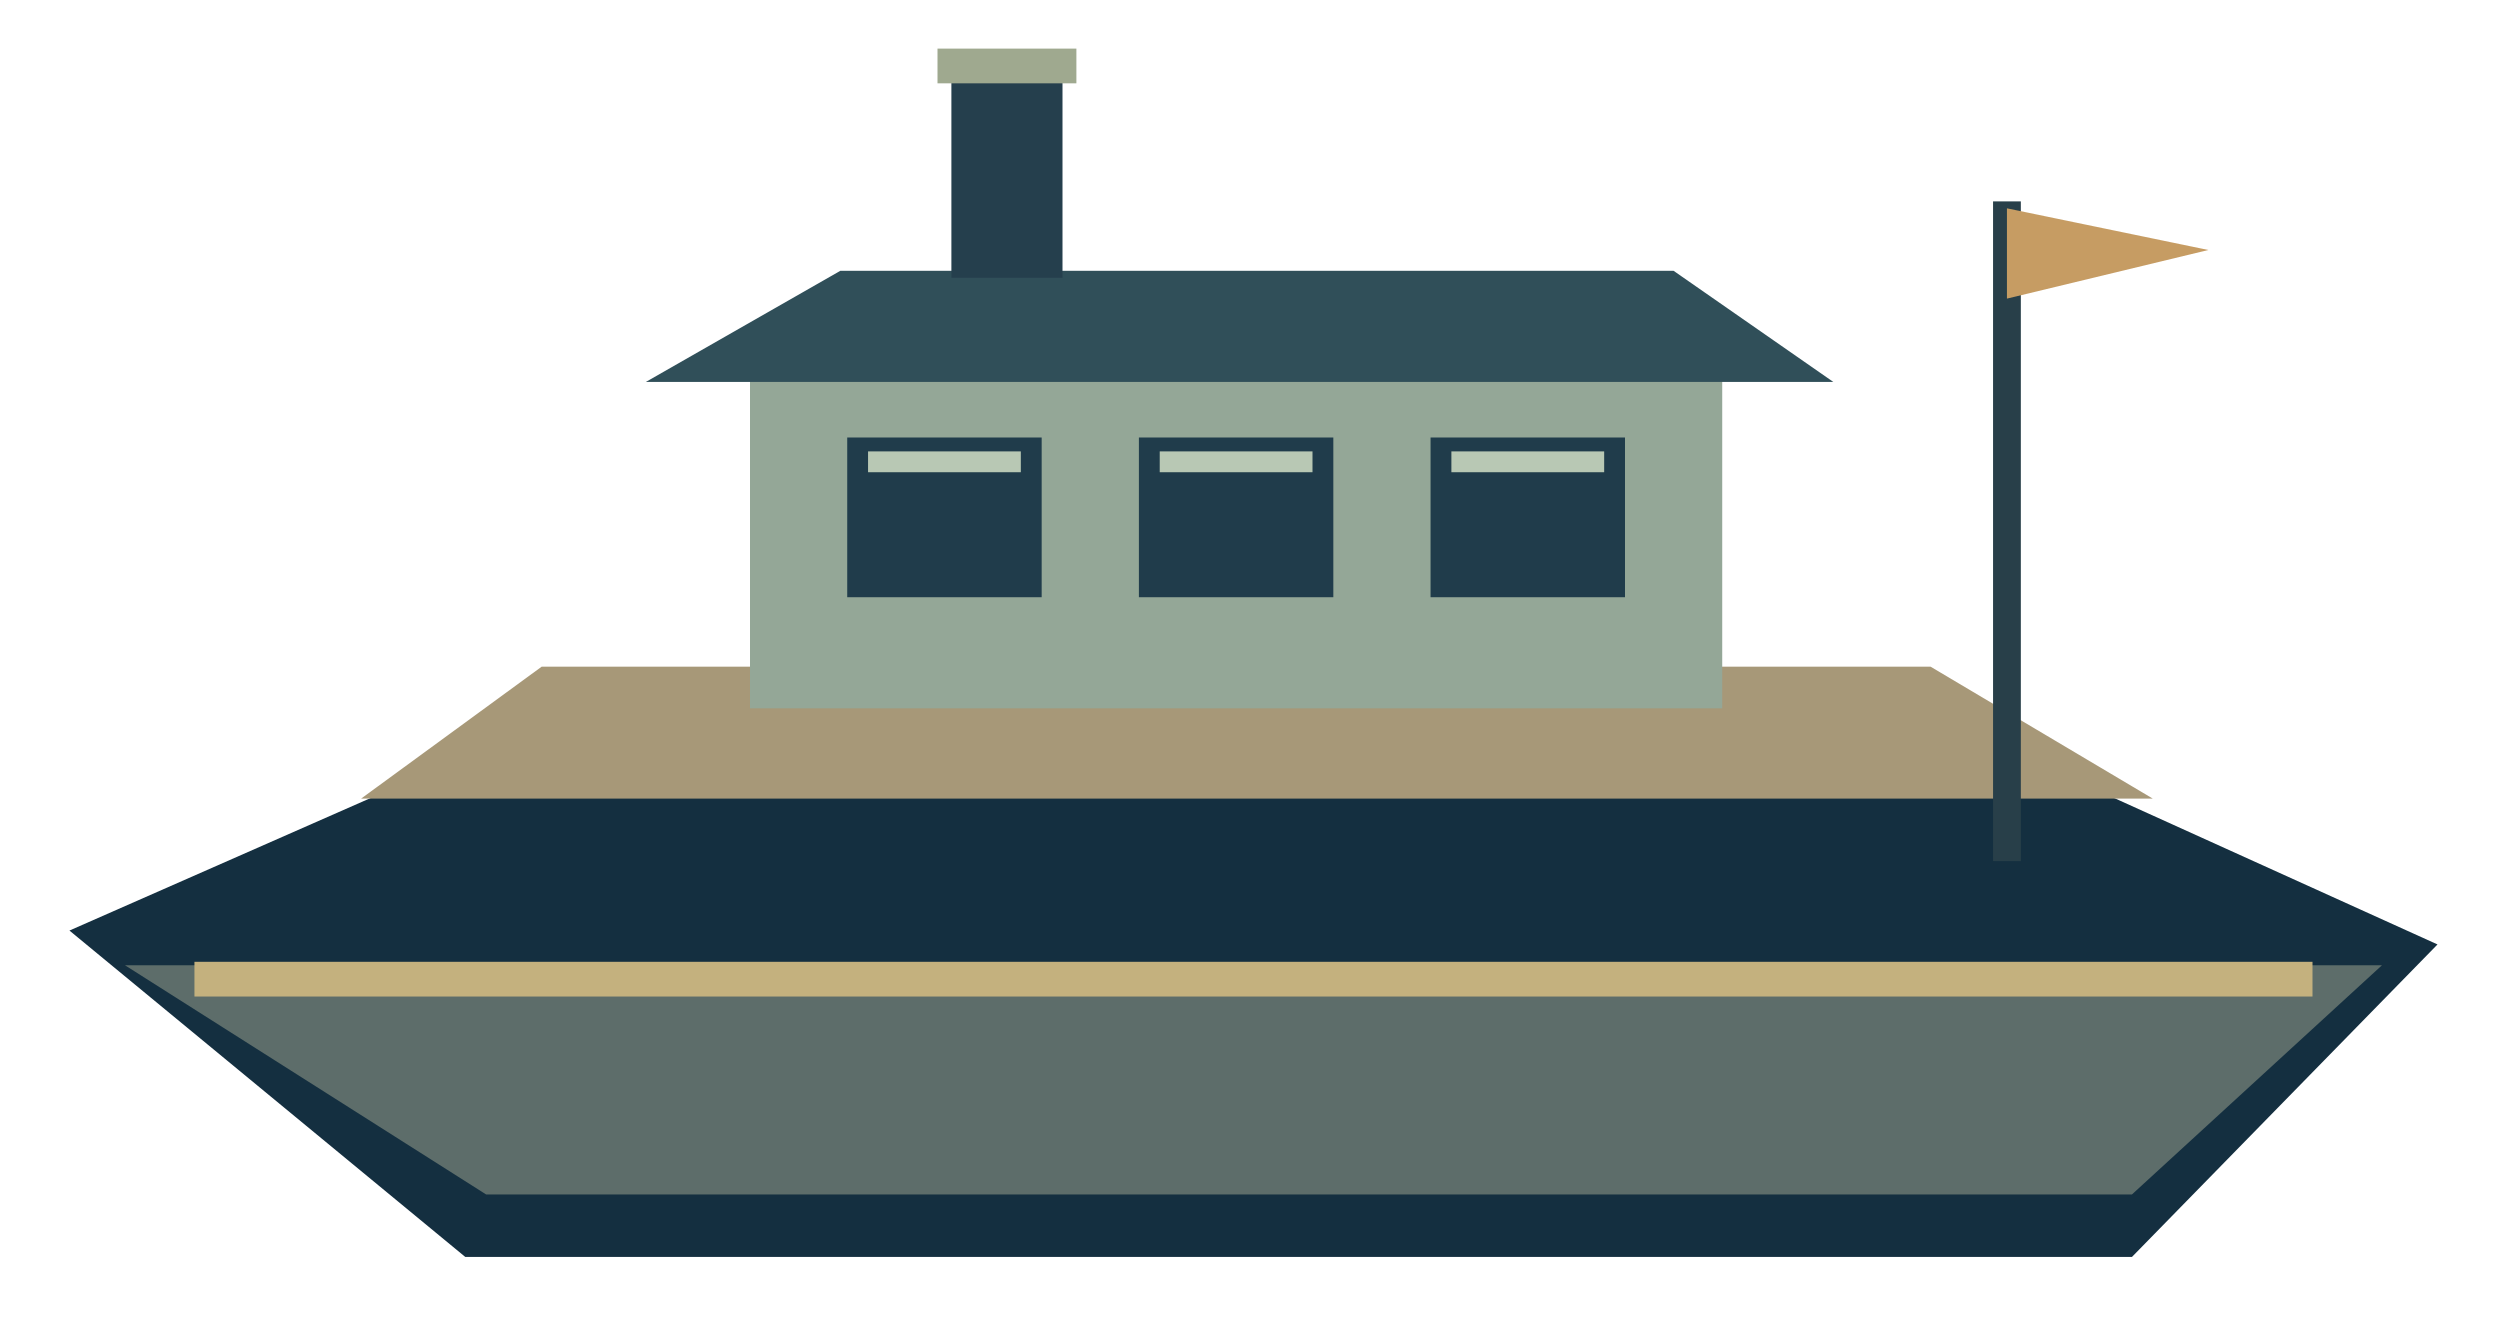
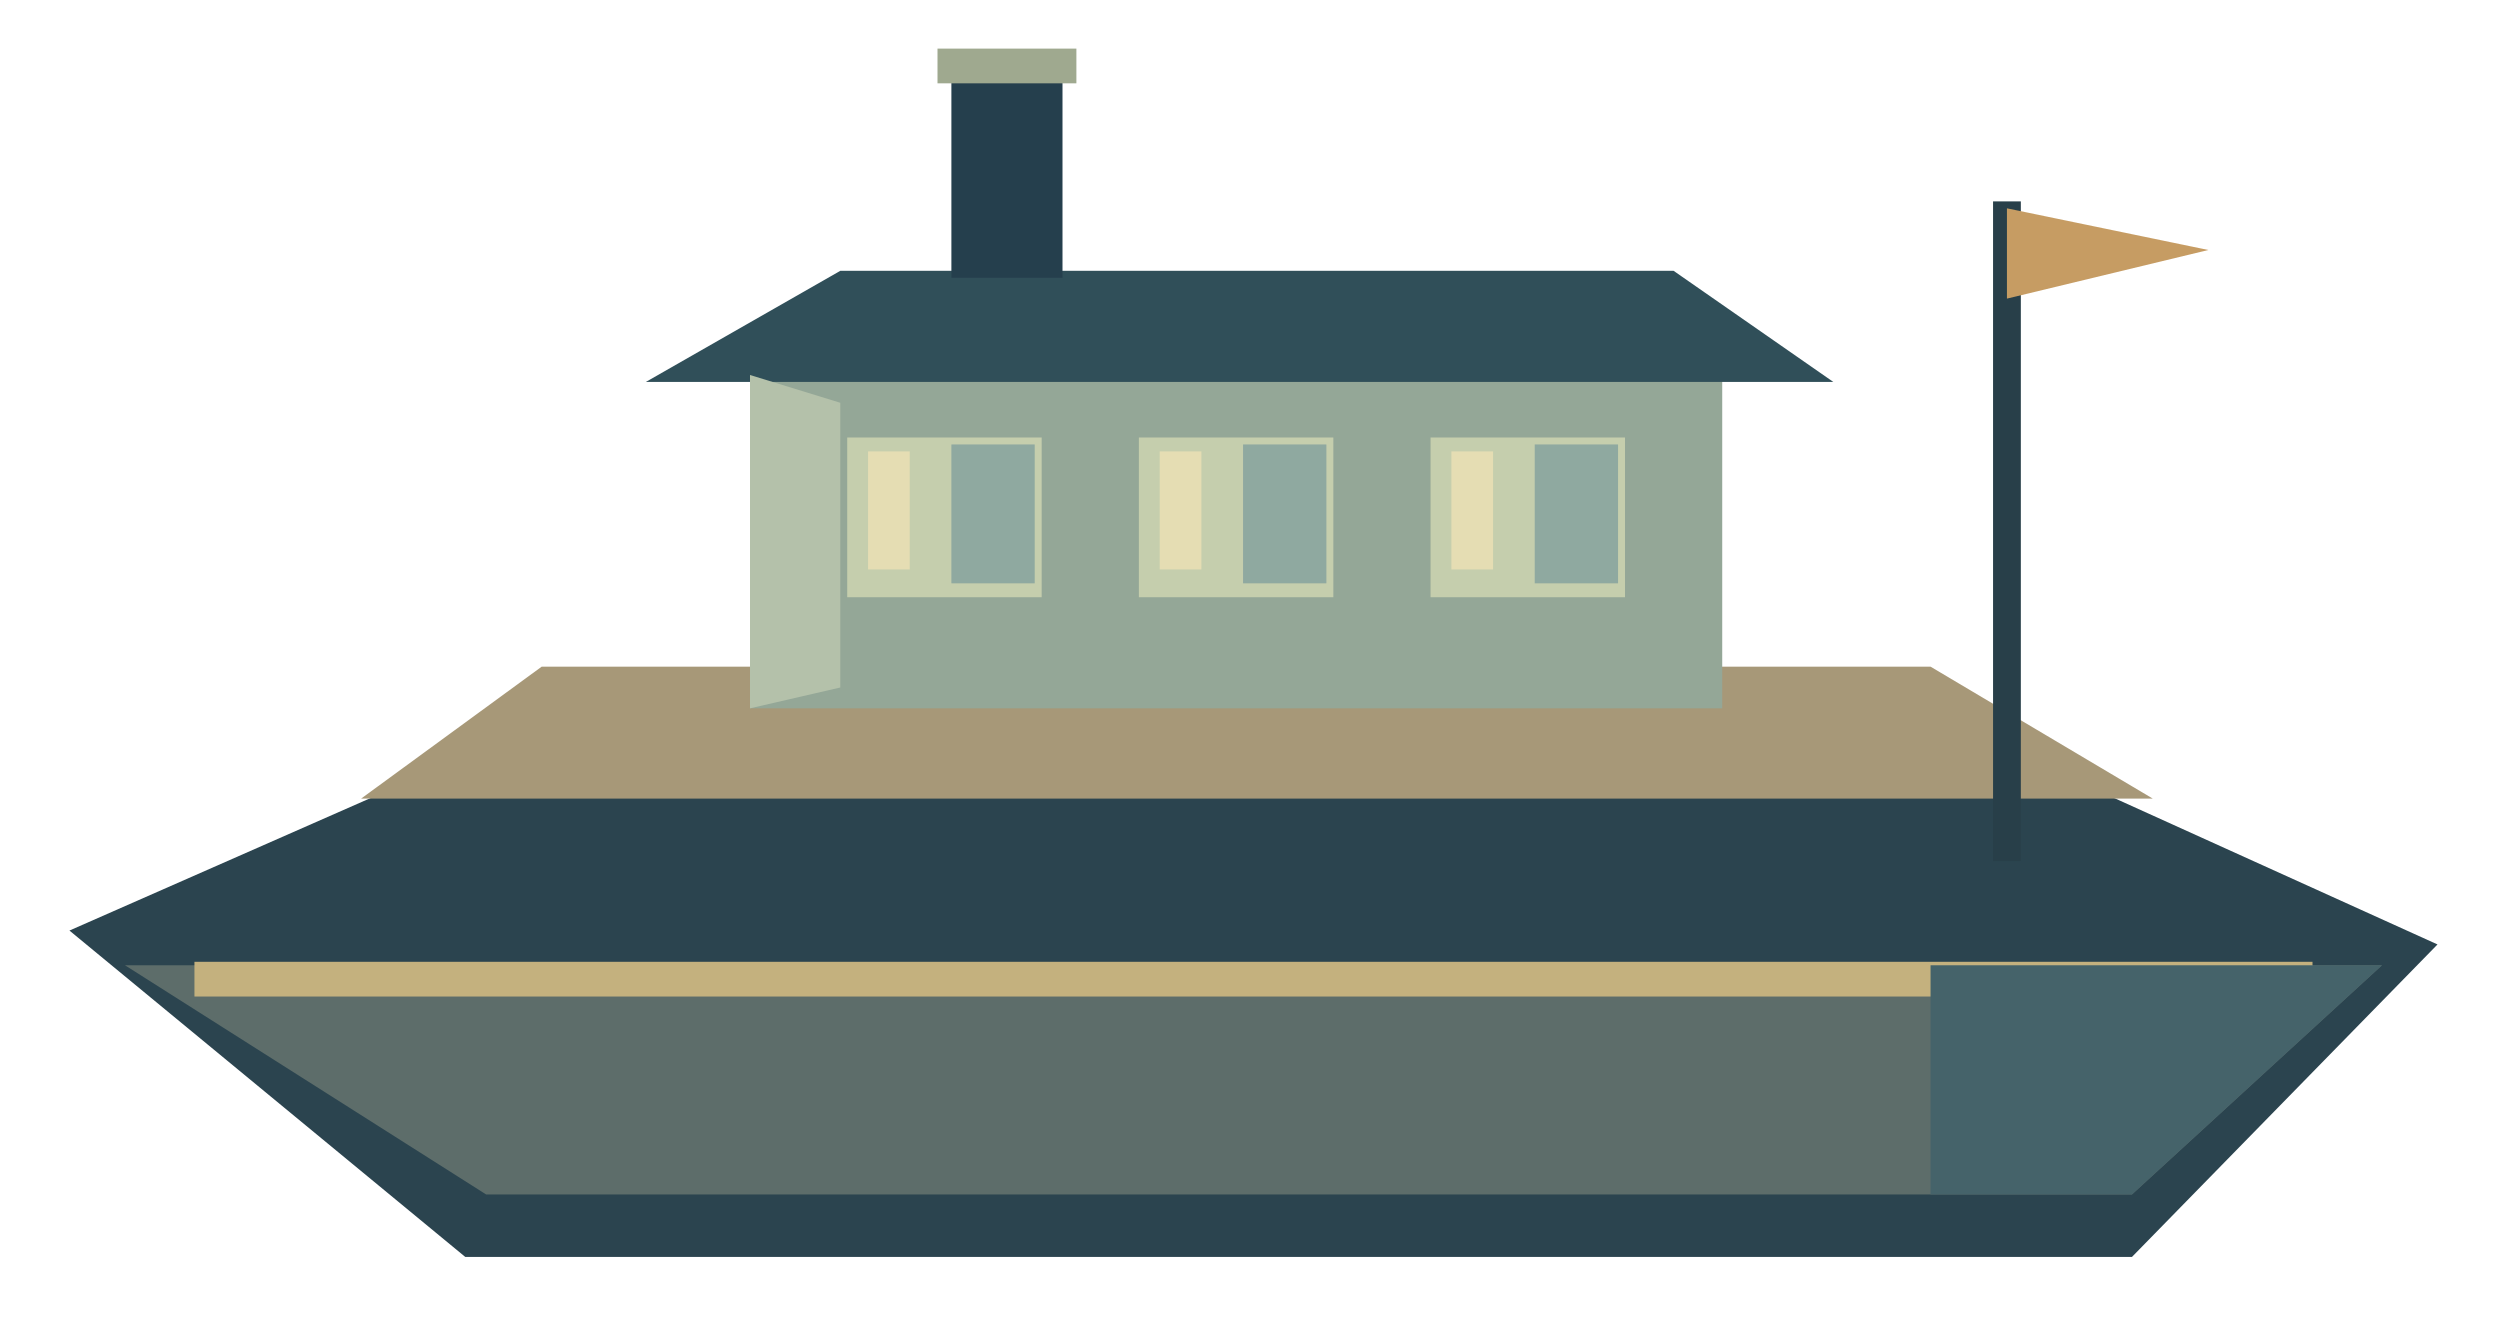
<svg xmlns="http://www.w3.org/2000/svg" width="360" height="192" viewBox="0 0 360 192">
-   <polygon points="10,134 60,112 298,112 351,136 307,181 67,181" fill="#142f40" />
+   <ellipse cx="220" cy="78" rx="18" ry="21" fill="#ffdda4" opacity=".08" />
+   <ellipse cx="178" cy="78" rx="18" ry="21" fill="#ffdda4" opacity=".08" />
+   <ellipse cx="136" cy="78" rx="18" ry="21" fill="#ffdda4" opacity=".08" />
+   <polygon points="10,134 60,112 298,112 351,136 307,181 67,181" fill="#2b444f" />
  <polygon points="18,139 343,139 307,172 70,172" fill="#5d6d6a" />
  <polyline points="28,141 333,141" fill="none" stroke="#c4b17e" stroke-width="5" />
  <polygon points="78,96 278,96 310,115 52,115" fill="#a79878" />
  <rect x="108" y="54" width="140" height="48" fill="#94a797" />
  <polygon points="93,55 121,39 241,39 264,55" fill="#304f59" />
-   <rect x="122" y="63" width="28" height="23" fill="#203c4b" />
-   <rect x="125" y="65" width="22" height="3" fill="#b8c8b4" />
-   <rect x="164" y="63" width="28" height="23" fill="#203c4b" />
-   <rect x="167" y="65" width="22" height="3" fill="#b8c8b4" />
-   <rect x="206" y="63" width="28" height="23" fill="#203c4b" />
-   <rect x="209" y="65" width="22" height="3" fill="#b8c8b4" />
+   <rect x="122" y="63" width="28" height="23" fill="#c5cead" />
+   <rect x="137" y="64" width="12" height="20" fill="#8fa9a0" />
+   <rect x="125" y="65" width="6" height="17" fill="#e5ddb3" />
+   <rect x="164" y="63" width="28" height="23" fill="#c5cead" />
+   <rect x="179" y="64" width="12" height="20" fill="#8fa9a0" />
+   <rect x="167" y="65" width="6" height="17" fill="#e5ddb3" />
+   <rect x="206" y="63" width="28" height="23" fill="#c5cead" />
+   <rect x="221" y="64" width="12" height="20" fill="#8fa9a0" />
+   <rect x="209" y="65" width="6" height="17" fill="#e5ddb3" />
+   <polygon points="278,139 343,139 307,172 278,172" fill="#45636a" />
+   <polygon points="108,54 121,58 121,99 108,102" fill="#b4c1aa" />
  <rect x="137" y="8" width="16" height="32" fill="#253f4d" />
  <rect x="135" y="7" width="20" height="5" fill="#9fa98f" />
  <polyline points="289,29 289,124" fill="none" stroke="#283f49" stroke-width="4" />
  <polygon points="289,30 318,36 289,43" fill="#c69c63" />
</svg>
